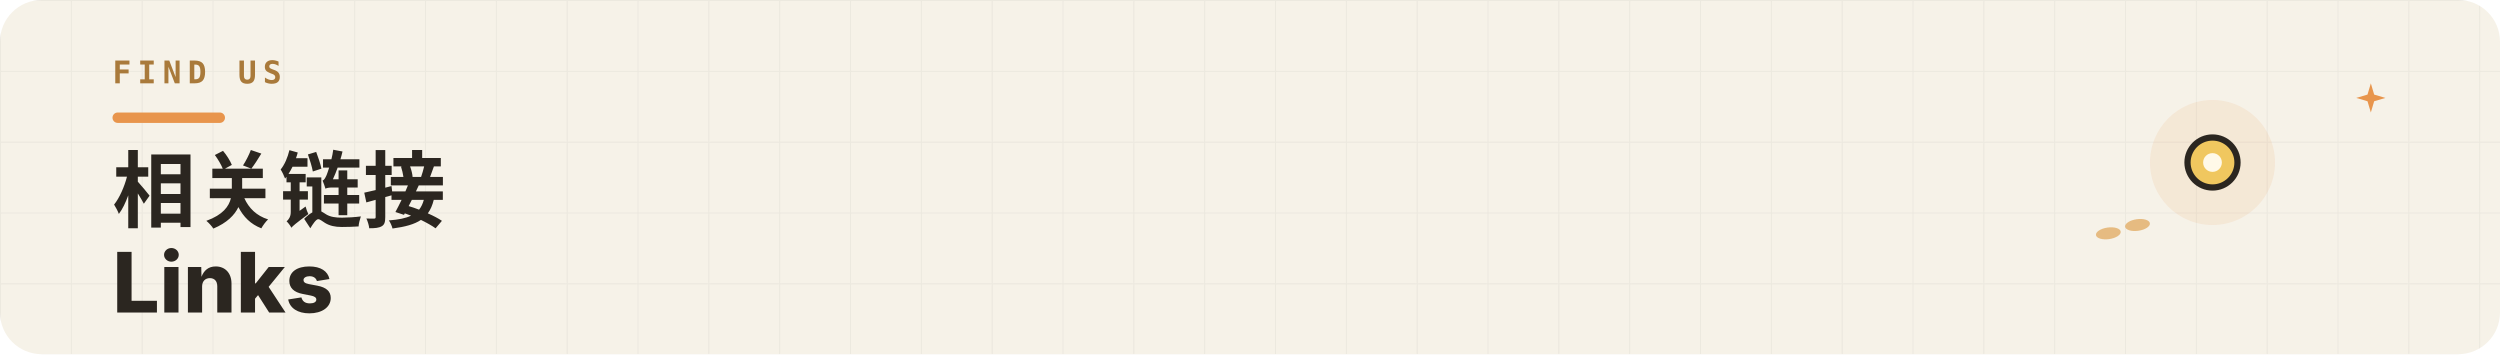
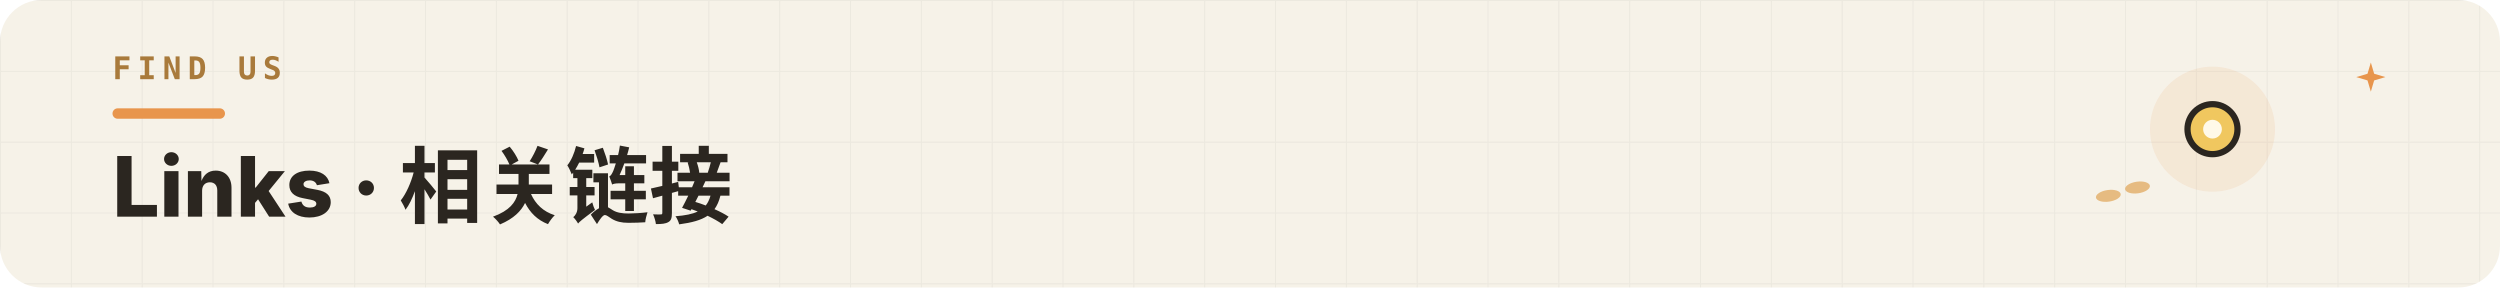
- <svg xmlns="http://www.w3.org/2000/svg" width="1200" height="170" viewBox="0 0 1200 170" role="img" aria-label="Links · 相关链接">
+ <svg xmlns="http://www.w3.org/2000/svg" width="1200" height="138" viewBox="0 0 1200 138" role="img" aria-label="Links · 相关链接">
  <defs>
    <pattern id="g" width="34" height="34" patternUnits="userSpaceOnUse">
      <path d="M34 0H0V34" fill="none" stroke="#2B2620" stroke-opacity="0.045" />
    </pattern>
  </defs>
-   <rect width="1200" height="170" rx="20" fill="#F6F2E8" />
-   <rect width="1200" height="170" rx="20" fill="url(#g)" />
-   <text x="54" y="40" font-family="ui-monospace, 'SF Mono', Menlo, monospace" font-size="15" font-weight="700" letter-spacing="3" fill="#A97A3B">FIND US</text>
-   <rect x="54" y="54" width="54" height="5" rx="2.5" fill="#E8954C" />
-   <text x="54" y="106" font-family="-apple-system, BlinkMacSystemFont, 'Segoe UI', 'PingFang SC', sans-serif" font-size="40" font-weight="800" fill="#2B2620">相关链接</text>
-   <text x="54" y="150" font-family="-apple-system, BlinkMacSystemFont, 'Segoe UI', sans-serif" font-size="40" font-weight="800" fill="#2B2620">Links</text>
-   <circle cx="1062" cy="78" r="30" fill="#E8954C" opacity="0.12" />
-   <circle cx="1062" cy="78" r="12" fill="#F0C75F" stroke="#2B2620" stroke-width="3" />
-   <circle cx="1062" cy="78" r="4.5" fill="#FFF9E8" />
-   <ellipse cx="1012" cy="112" rx="6" ry="2.8" fill="#D98E2B" opacity="0.55" transform="rotate(-8 1012 112)" />
-   <ellipse cx="1026" cy="108" rx="6" ry="2.8" fill="#D98E2B" opacity="0.55" transform="rotate(-8 1026 108)" />
-   <path d="M1138 40 L1139.6 45.4 L1145 47 L1139.6 48.6 L1138 54 L1136.4 48.6 L1131 47 L1136.4 45.4 Z" fill="#E8954C" />
+   <rect width="1200" height="138" rx="20" fill="#F6F2E8" />
+   <rect width="1200" height="138" rx="20" fill="url(#g)" />
+   <text x="54" y="38" font-family="ui-monospace, 'SF Mono', Menlo, monospace" font-size="15" font-weight="700" letter-spacing="3" fill="#A97A3B">FIND US</text>
+   <rect x="54" y="52" width="54" height="5" rx="2.5" fill="#E8954C" />
+   <text x="54" y="104" font-family="-apple-system, BlinkMacSystemFont, 'Segoe UI', 'PingFang SC', sans-serif" font-size="40" font-weight="800" fill="#2B2620">Links · 相关链接</text>
+   <circle cx="1062" cy="62" r="30" fill="#E8954C" opacity="0.12" />
+   <circle cx="1062" cy="62" r="12" fill="#F0C75F" stroke="#2B2620" stroke-width="3" />
+   <circle cx="1062" cy="62" r="4.5" fill="#FFF9E8" />
+   <ellipse cx="1012" cy="94" rx="6" ry="2.8" fill="#D98E2B" opacity="0.55" transform="rotate(-8 1012 94)" />
+   <ellipse cx="1026" cy="90" rx="6" ry="2.8" fill="#D98E2B" opacity="0.55" transform="rotate(-8 1026 90)" />
+   <path d="M1138 30 L1139.6 35.4 L1145 37 L1139.6 38.6 L1138 44 L1136.4 38.6 L1131 37 L1136.4 35.4 Z" fill="#E8954C" />
</svg>
